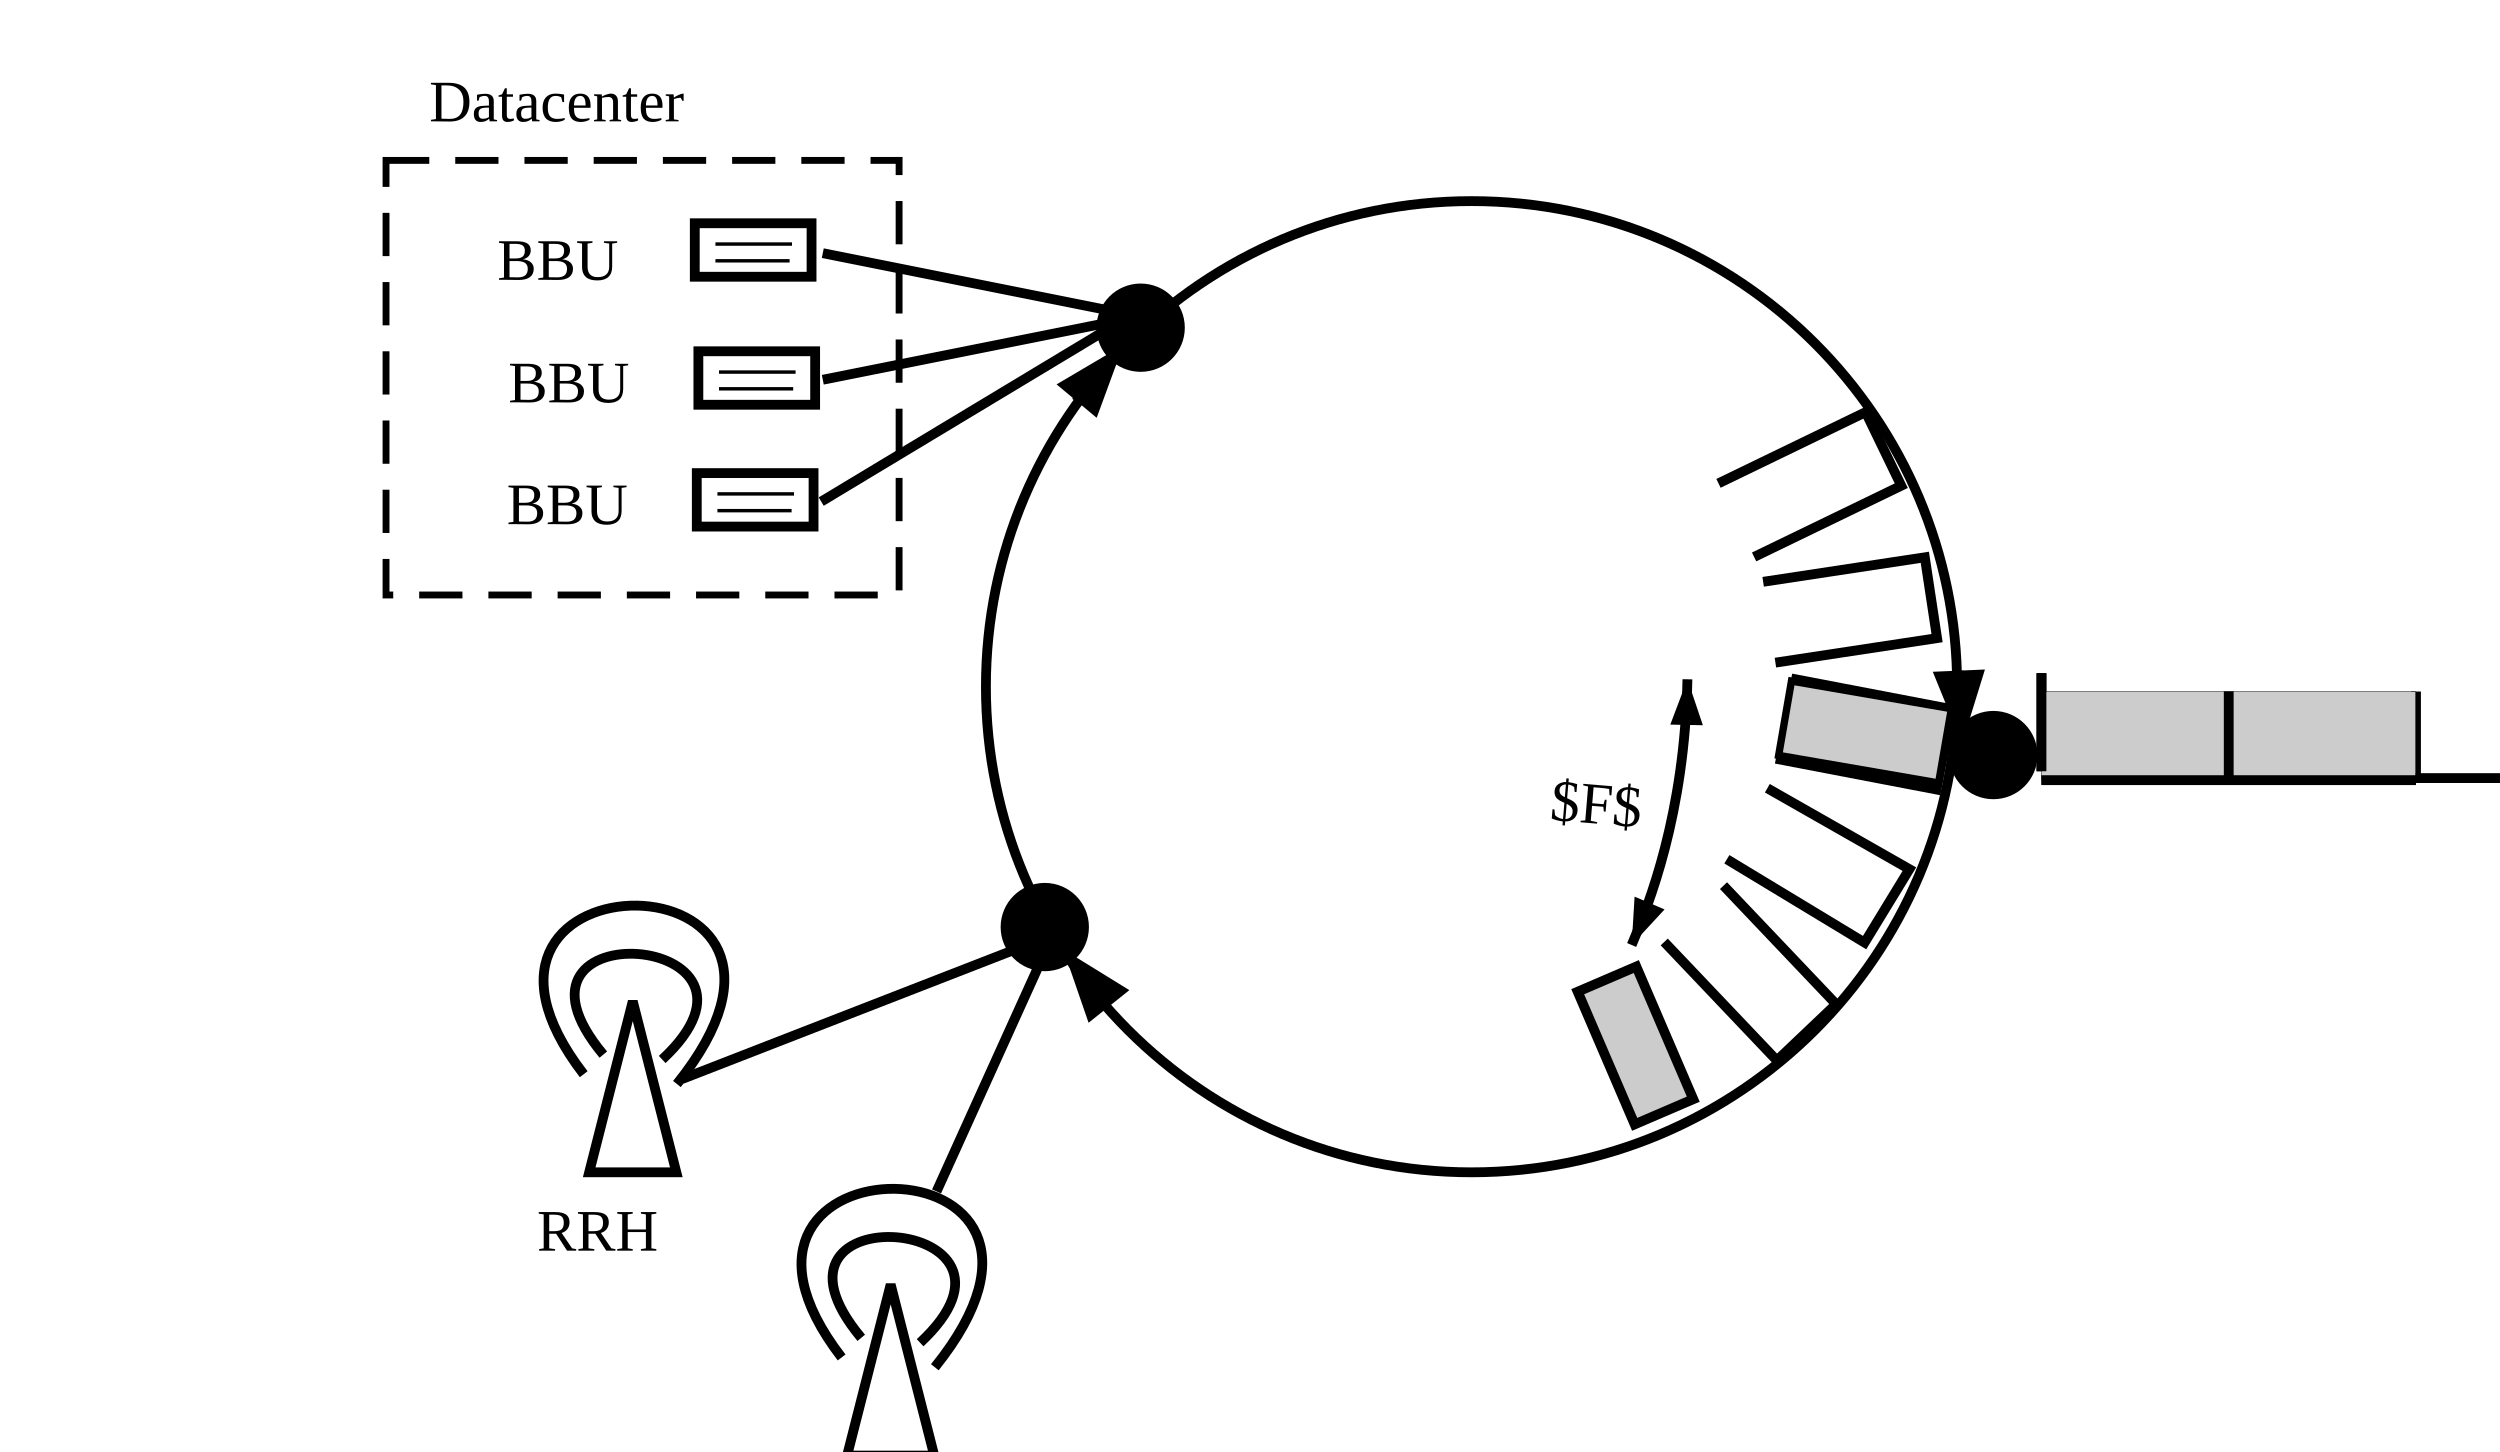
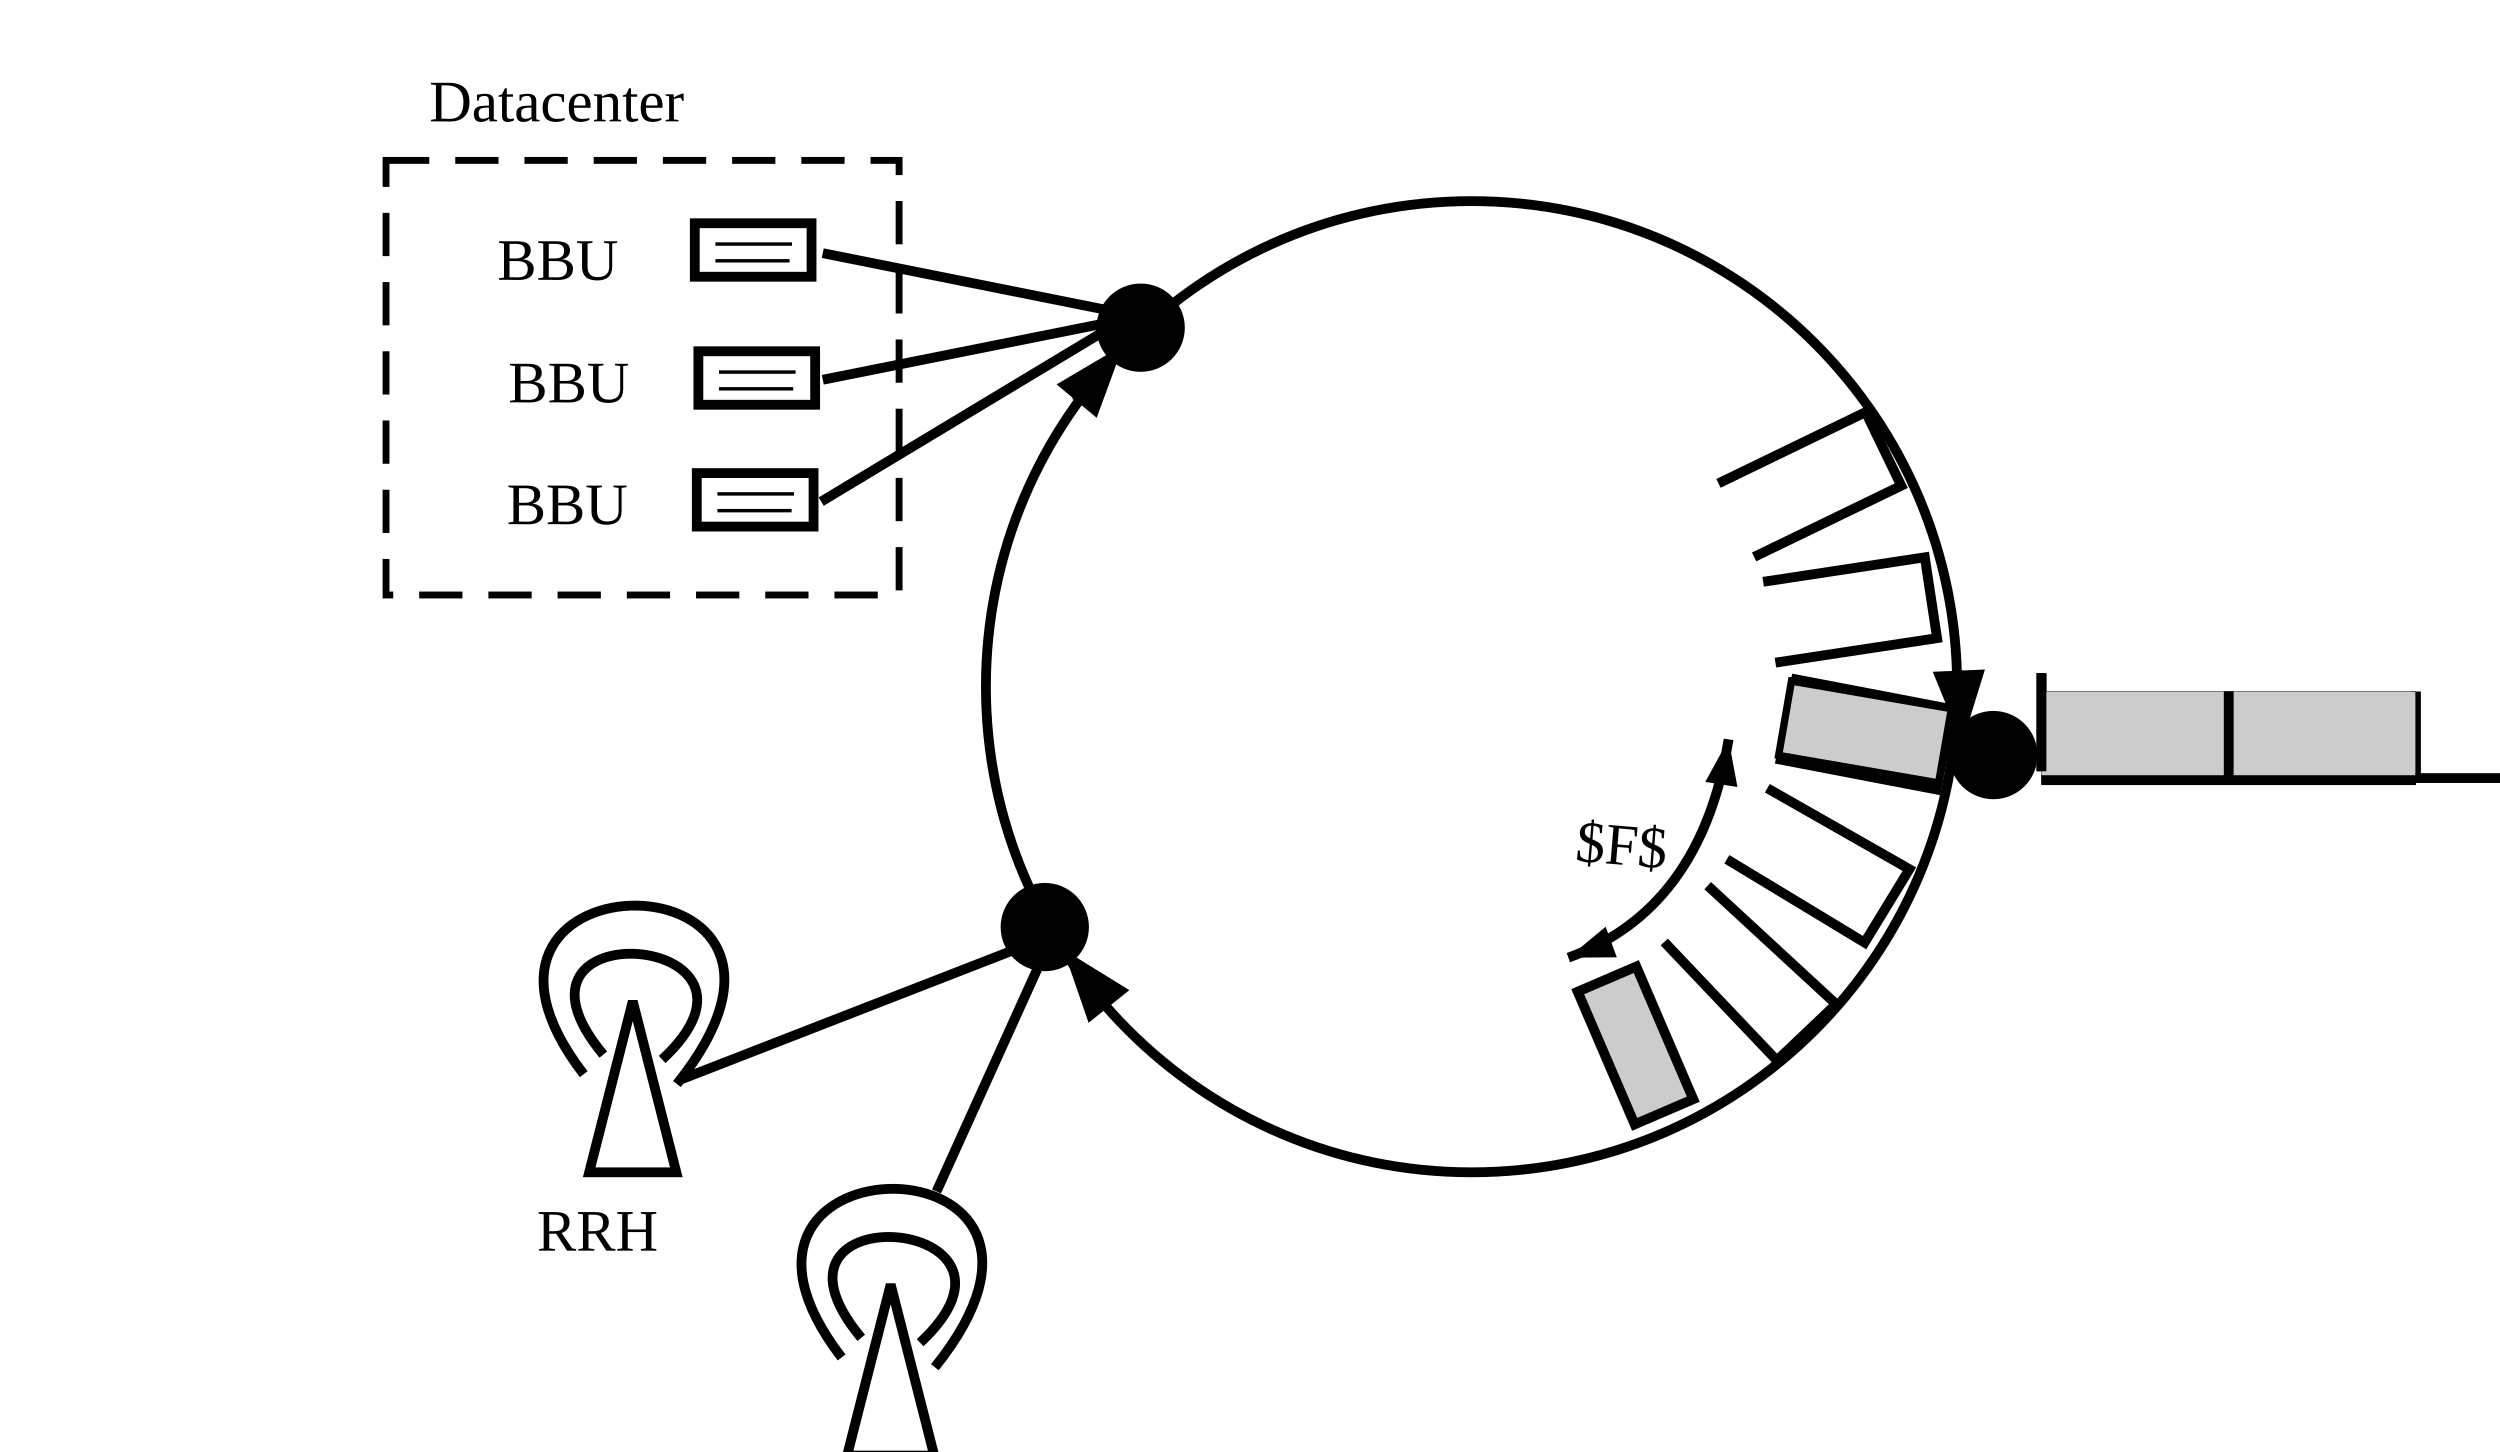
<svg xmlns="http://www.w3.org/2000/svg" xmlns:ns1="http://latexdraw.sourceforge.net/namespaces/latexdraw" version="1.1" baseProfile="full">
  <g>
-     <g ns1:type="circle" id="id59241132">
+     <g ns1:type="circle" id="id1800935019">
      <circle cx="300.0" cy="140.0" r="99.0" ns1:borderPos="outer" stroke-width="2.0" stroke="black" fill="none" />
    </g>
-     <g ns1:type="circle" id="id909219700">
+     <g ns1:type="circle" id="id767542090">
      <circle cx="213.0" cy="189.0" r="8.0" ns1:borderPos="outer" stroke-width="2.0" stroke="black" fill="black" />
    </g>
-     <g ns1:type="circle" id="id994176151">
+     <g ns1:type="circle" id="id1231970392">
      <circle cx="232.548" cy="66.806" r="8.0" ns1:borderPos="outer" stroke-width="2.0" stroke="black" fill="black" />
    </g>
-     <g ns1:type="circle" id="id1940667992">
+     <g ns1:type="circle" id="id1855569234">
      <circle cx="406.387" cy="153.935" r="8.0" ns1:borderPos="outer" stroke-width="2.0" stroke="black" fill="black" />
    </g>
-     <g ns1:type="joinedLines" id="id1283218563">
+     <g ns1:type="joinedLines" id="id1077681557">
      <polyline points="139.0,220.0 211.0,192.0 211.0,192.0 " stroke-width="2.0" stroke="black" fill="none" ns1:rotationAngle="0.0" />
    </g>
-     <g ns1:type="triangle" id="id2043842995" ns1:points="119.0 200.0 139.0 200.0 139.0 240.0 139.0 240.0">
+     <g ns1:type="triangle" id="id581171545" ns1:points="119.0 200.0 139.0 200.0 139.0 240.0 139.0 240.0">
      <polygon points="129.0,204.123 137.882,239.0 120.118,239.0" ns1:borderPos="outer" stroke-width="2.0" stroke="black" fill="none" />
    </g>
-     <g ns1:type="bezierCurve" id="id1141599749">
+     <g ns1:type="bezierCurve" id="id778361873">
      <path d="M 123.0 215.0 C 98.0 185.0 163.0 190.0 135.0 216.0 " stroke-width="2.0" stroke="black" fill="none" ns1:rotationAngle="0.0" />
    </g>
-     <g ns1:type="bezierCurve" id="id1200837808">
+     <g ns1:type="bezierCurve" id="id258423564">
      <path d="M 138.0 221.0 C 176.9 172.667 83.6 173.0 119.0 219.0 " stroke-width="2.0" stroke="black" fill="none" ns1:rotationAngle="0.0" />
    </g>
-     <g ns1:type="text" id="id192697300" fill="black" ns1:position="bl">
+     <g ns1:type="text" id="id94402464" fill="black" ns1:position="bl">
      <text x="109.484" y="254.968">RRH</text>
    </g>
-     <g ns1:type="text" id="id291126655" fill="black" ns1:position="bl">
+     <g ns1:type="text" id="id1830879812" fill="black" ns1:position="bl">
      <text x="87.516" y="24.742">Datacenter</text>
    </g>
-     <g ns1:type="joinedLines" id="id531511059">
+     <g ns1:type="joinedLines" id="id1567442592">
      <polyline points="416.194,137.235 416.194,157.235 " stroke-width="2.0" stroke="black" ns1:rotationAngle="0.0" />
    </g>
-     <g ns1:type="joinedLines" id="id779012535">
+     <g ns1:type="joinedLines" id="id616174716">
      <polyline points="454.372,140.981 454.372,159.046 " stroke-width="2.0" stroke="black" ns1:rotationAngle="0.0" />
    </g>
-     <g ns1:type="joinedLines" id="id15142063">
+     <g ns1:type="joinedLines" id="id1979909958">
      <polyline points="492.55,140.981 492.55,159.046 " stroke-width="2.0" stroke="black" ns1:rotationAngle="0.0" />
    </g>
-     <g ns1:type="joinedLines" id="id1984139621">
+     <g ns1:type="joinedLines" id="id1749829815">
      <polyline points="416.194,159.046 492.55,159.046 " stroke-width="2.0" stroke="black" ns1:rotationAngle="0.0" />
    </g>
-     <g ns1:type="triangle" id="id1572017327" ns1:points="559.3303436411393 139.81566820276453 578.4193548387098 139.81566820276453 578.4193548387098 175.94470046082915 578.4193548387098 175.94470046082915">
+     <g ns1:type="triangle" id="id660232986" ns1:points="559.3303436411393 139.81566820276453 578.4193548387098 139.81566820276453 578.4193548387098 175.94470046082915 578.4193548387098 175.94470046082915">
      <polygon points="568.875,143.731 577.288,174.945 560.461,174.945" ns1:borderPos="outer" stroke-width="2.0" stroke="black" fill="none" />
    </g>
-     <g ns1:type="bezierCurve" id="id1609733485">
+     <g ns1:type="bezierCurve" id="id1012714040">
      <path d="M 563.148 153.364 C 539.287 126.267 601.326 130.783 574.602 154.267 " stroke-width="2.0" stroke="black" fill="none" ns1:rotationAngle="0.0" />
    </g>
-     <g ns1:type="bezierCurve" id="id821318631">
+     <g ns1:type="bezierCurve" id="id1793532950">
      <path d="M 577.465 158.783 C 614.593 115.127 525.543 115.429 559.33 156.977 " stroke-width="2.0" stroke="black" fill="none" ns1:rotationAngle="0.0" />
    </g>
-     <g ns1:type="rectangle" id="id334652325">
+     <g ns1:type="rectangle" id="id2140003698">
      <rect x="416.244" y="141.031" width="38.078" height="17.965" ns1:borderPos="outer" stroke-width="0.1" stroke="black" fill="#cccccc" />
    </g>
-     <g ns1:type="rectangle" id="id1913131699">
+     <g ns1:type="rectangle" id="id853866572">
      <rect x="454.422" y="141.031" width="38.078" height="17.965" ns1:borderPos="outer" stroke-width="0.1" stroke="black" fill="#cccccc" />
    </g>
-     <g ns1:type="joinedLines" id="id2033521182">
+     <g ns1:type="joinedLines" id="id1347282549">
      <polyline points="416.194,137.235 416.194,157.235 " stroke-width="2.0" stroke="black" ns1:rotationAngle="0.0" />
    </g>
-     <g ns1:type="joinedLines" id="id2109681670">
+     <g ns1:type="joinedLines" id="id567651443">
      <polyline points="454.372,140.981 454.372,159.046 " stroke-width="2.0" stroke="black" ns1:rotationAngle="0.0" />
    </g>
-     <g ns1:type="joinedLines" id="id15931223">
+     <g ns1:type="joinedLines" id="id160609000">
      <polyline points="416.194,159.046 492.55,159.046 " stroke-width="2.0" stroke="black" ns1:rotationAngle="0.0" />
    </g>
-     <g ns1:type="text" id="id567859658" fill="black" ns1:position="bl" transform="rotate(4.77472) translate(12.81289 -26.86835)">
-       <text x="315.822" y="167.098">$F$ </text>
+     <g ns1:type="text" id="id724735032" fill="black" ns1:position="bl" transform="rotate(4.77472) translate(13.49311 -27.32707)">
+       <text x="320.984" y="175.485">$F$ </text>
    </g>
-     <g ns1:type="joinedLines" id="id956902153">
+     <g ns1:type="joinedLines" id="id925591108">
      <polyline points="365.181,138.316 397.919,144.59 394.782,160.959 362.044,154.685 " stroke-width="2.0" stroke="black" fill="none" ns1:rotationAngle="0.0" />
    </g>
-     <g ns1:type="joinedLines" id="id1683614436">
+     <g ns1:type="joinedLines" id="id1867954368">
      <polyline points="359.455,118.613 392.411,113.614 394.91,130.092 361.954,135.091 " stroke-width="2.0" stroke="black" fill="none" ns1:rotationAngle="0.0" />
    </g>
-     <g ns1:type="joinedLines" id="id1929988899">
+     <g ns1:type="joinedLines" id="id1007630155">
      <polyline points="360.307,160.698 389.269,177.2 380.134,192.169 352.056,175.179 " stroke-width="2.0" stroke="black" fill="none" ns1:rotationAngle="0.0" />
    </g>
-     <g ns1:type="joinedLines" id="id760225513">
-       <polyline points="351.367,180.557 374.33,204.72 362.249,216.201 339.286,192.039 " stroke-width="2.0" stroke="black" fill="none" ns1:rotationAngle="0.0" />
+     <g ns1:type="joinedLines" id="id135720805">
+       <polyline points="348.141,180.557 374.33,204.72 362.249,216.201 339.286,192.039 " stroke-width="2.0" stroke="black" fill="none" ns1:rotationAngle="0.0" />
    </g>
-     <g ns1:type="joinedLines" id="id1419308472">
+     <g ns1:type="joinedLines" id="id1309482792">
      <polyline points="350.347,98.541 380.349,84.015 387.611,99.016 357.609,113.542 " stroke-width="2.0" stroke="black" fill="none" ns1:rotationAngle="0.0" />
    </g>
-     <g ns1:type="rectangle" id="id1369390621" transform="rotate(9.79362) translate(19.84439 -66.85044)">
+     <g ns1:type="rectangle" id="id1172170929" transform="rotate(9.79362) translate(19.84439 -66.85044)">
      <rect x="363.679" y="141.555" width="33.085" height="15.366" ns1:borderPos="outer" stroke-width="1.5" stroke="black" fill="#cccccc" />
    </g>
-     <g ns1:type="rectangle" id="id544326652" transform="rotate(66.75625) translate(-6.006735 -435.3846)">
+     <g ns1:type="rectangle" id="id112483678" transform="rotate(66.75625) translate(-6.006735 -435.3846)">
      <rect x="318.711" y="206.634" width="29.429" height="13.0" ns1:borderPos="outer" stroke-width="2.0" stroke="black" fill="#cccccc" />
    </g>
-     <g ns1:type="bezierCurve" id="id1099070486">
-       <path d="M 344.016 138.488 C 343.506 166.003 336.125 184.51 332.647 192.66 " stroke-width="2.0" stroke="black" fill="none" ns1:rotationAngle="0.0" marker-start="url(#arrow0-1099070486)" marker-end="url(#arrow1-1099070486)" />
+     <g ns1:type="bezierCurve" id="id744693004">
+       <path d="M 352.403 150.746 C 347.737 179.982 332.201 190.694 319.744 195.241 " stroke-width="2.0" stroke="black" fill="none" ns1:rotationAngle="0.0" marker-start="url(#arrow0-744693004)" marker-end="url(#arrow1-744693004)" />
    </g>
-     <g ns1:type="joinedLines" id="id1815320289">
+     <g ns1:type="joinedLines" id="id536428908">
      <polyline points="492.488,158.629 554.065,158.629 554.065,158.629 " stroke-width="2.0" stroke="black" fill="none" ns1:rotationAngle="0.0" />
    </g>
-     <g ns1:type="joinedLines" id="id923750797">
+     <g ns1:type="joinedLines" id="id573997801">
      <polyline points="232.258,64.516 167.742,77.419 " stroke-width="2.0" stroke="black" ns1:rotationAngle="0.0" />
    </g>
-     <g ns1:type="joinedLines" id="id1334767934">
+     <g ns1:type="joinedLines" id="id1369126103">
      <polyline points="232.258,64.516 167.742,51.613 " stroke-width="2.0" stroke="black" ns1:rotationAngle="0.0" />
    </g>
-     <g ns1:type="rectangle" id="id419040222">
+     <g ns1:type="rectangle" id="id449466687">
      <rect x="141.645" y="45.516" width="23.806" height="10.903" ns1:borderPos="outer" stroke-width="2.0" stroke="black" fill="none" />
    </g>
-     <g ns1:type="joinedLines" id="id1211274189">
+     <g ns1:type="joinedLines" id="id1905850250">
      <polyline points="161.463,49.756 145.854,49.756 " stroke-width="0.7" stroke="black" ns1:rotationAngle="0.0" />
    </g>
-     <g ns1:type="joinedLines" id="id1883563004">
+     <g ns1:type="joinedLines" id="id1481868036">
      <polyline points="145.854,53.171 160.976,53.171 " stroke-width="0.7" stroke="black" ns1:rotationAngle="0.0" />
    </g>
-     <g ns1:type="rectangle" id="id813360819">
+     <g ns1:type="rectangle" id="id2108688842">
      <rect x="142.377" y="71.614" width="23.806" height="10.903" ns1:borderPos="outer" stroke-width="2.0" stroke="black" fill="none" />
    </g>
-     <g ns1:type="joinedLines" id="id444406906">
+     <g ns1:type="joinedLines" id="id1793612845">
      <polyline points="162.195,75.854 146.585,75.854 " stroke-width="0.7" stroke="black" ns1:rotationAngle="0.0" />
    </g>
-     <g ns1:type="joinedLines" id="id1149656213">
+     <g ns1:type="joinedLines" id="id1217058266">
      <polyline points="146.585,79.268 161.707,79.268 " stroke-width="0.7" stroke="black" ns1:rotationAngle="0.0" />
    </g>
-     <g ns1:type="text" id="id553808876" fill="black" ns1:position="bl">
+     <g ns1:type="text" id="id218432221" fill="black" ns1:position="bl">
      <text x="101.39" y="57.049">BBU</text>
    </g>
-     <g ns1:type="text" id="id508296933" fill="black" ns1:position="bl">
+     <g ns1:type="text" id="id1832191001" fill="black" ns1:position="bl">
      <text x="103.634" y="82.024">BBU</text>
    </g>
-     <g ns1:type="rectangle" id="id1207711841">
+     <g ns1:type="rectangle" id="id848081306">
      <rect x="78.7" y="32.7" width="104.6" height="88.6" ns1:borderPos="outer" stroke-width="1.4" stroke="black" fill="none" stroke-dasharray="8.819, 5.292" />
    </g>
-     <g ns1:type="joinedLines" id="id363340527">
-       <polyline points="216.774,193.548 224.516,203.226 " stroke-width="2.0" stroke="black" ns1:rotationAngle="0.0" marker-start="url(#arrow0-363340527)" />
+     <g ns1:type="joinedLines" id="id2113590427">
+       <polyline points="216.774,193.548 224.516,203.226 " stroke-width="2.0" stroke="black" ns1:rotationAngle="0.0" marker-start="url(#arrow0-2113590427)" />
    </g>
-     <g ns1:type="joinedLines" id="id1925992370">
-       <polyline points="229.032,70.323 219.355,81.935 " stroke-width="2.0" stroke="black" ns1:rotationAngle="0.0" marker-start="url(#arrow0-1925992370)" />
+     <g ns1:type="joinedLines" id="id1870492687">
+       <polyline points="229.032,70.323 219.355,81.935 " stroke-width="2.0" stroke="black" ns1:rotationAngle="0.0" marker-start="url(#arrow0-1870492687)" />
    </g>
-     <g ns1:type="joinedLines" id="id1324327385">
-       <polyline points="400,151.613 399.355,136.774 " stroke-width="2.0" stroke="black" ns1:rotationAngle="0.0" marker-start="url(#arrow0-1324327385)" />
+     <g ns1:type="joinedLines" id="id16829803">
+       <polyline points="400,151.613 399.355,136.774 " stroke-width="2.0" stroke="black" ns1:rotationAngle="0.0" marker-start="url(#arrow0-16829803)" />
    </g>
-     <g ns1:type="joinedLines" id="id548819984">
+     <g ns1:type="joinedLines" id="id1837905433">
      <polyline points="190.935,242.903 213.258,193.613 215.194,192.323 " stroke-width="2.0" stroke="black" fill="none" ns1:rotationAngle="0.0" />
    </g>
-     <g ns1:type="triangle" id="id736182587" ns1:points="171.58064516129025 257.741935483871 191.58064516129025 257.741935483871 191.58064516129025 297.741935483871 191.58064516129025 297.741935483871">
+     <g ns1:type="triangle" id="id1824944795" ns1:points="171.58064516129025 257.741935483871 191.58064516129025 257.741935483871 191.58064516129025 297.741935483871 191.58064516129025 297.741935483871">
      <polygon points="181.581,261.865 190.463,296.742 172.699,296.742" ns1:borderPos="outer" stroke-width="2.0" stroke="black" fill="none" />
    </g>
-     <g ns1:type="bezierCurve" id="id806920811">
+     <g ns1:type="bezierCurve" id="id640992894">
      <path d="M 175.581 272.742 C 150.581 242.742 215.581 247.742 187.581 273.742 " stroke-width="2.0" stroke="black" fill="none" ns1:rotationAngle="0.0" />
    </g>
-     <g ns1:type="bezierCurve" id="id397444650">
+     <g ns1:type="bezierCurve" id="id1185192621">
      <path d="M 190.581 278.742 C 229.481 230.409 136.181 230.742 171.581 276.742 " stroke-width="2.0" stroke="black" fill="none" ns1:rotationAngle="0.0" />
    </g>
-     <g ns1:type="text" id="id1514073748" fill="black" ns1:position="bl">
+     <g ns1:type="text" id="id508914993" fill="black" ns1:position="bl">
      <text x="162.065" y="312.71">RRH</text>
    </g>
-     <g ns1:type="joinedLines" id="id1002177596">
+     <g ns1:type="joinedLines" id="id2085023140">
      <polyline points="227.419,66.129 167.419,102.258 " stroke-width="2.0" stroke="black" ns1:rotationAngle="0.0" />
    </g>
-     <g ns1:type="rectangle" id="id1600555088">
+     <g ns1:type="rectangle" id="id1161722232">
      <rect x="142.054" y="96.452" width="23.806" height="10.903" ns1:borderPos="outer" stroke-width="2.0" stroke="black" fill="none" />
    </g>
-     <g ns1:type="joinedLines" id="id303180087">
+     <g ns1:type="joinedLines" id="id1003966580">
      <polyline points="161.873,100.692 146.263,100.692 " stroke-width="0.7" stroke="black" ns1:rotationAngle="0.0" />
    </g>
-     <g ns1:type="joinedLines" id="id486207901">
+     <g ns1:type="joinedLines" id="id557689948">
      <polyline points="146.263,104.107 161.385,104.107 " stroke-width="0.7" stroke="black" ns1:rotationAngle="0.0" />
    </g>
-     <g ns1:type="text" id="id765899795" fill="black" ns1:position="bl">
+     <g ns1:type="text" id="id224335022" fill="black" ns1:position="bl">
      <text x="103.312" y="106.863">BBU</text>
    </g>
  </g>
  <defs>
-     <marker overflow="visible" orient="auto" id="arrow0-1099070486">
+     <marker overflow="visible" orient="auto" id="arrow0-744693004">
      <path d="M 0.0 0.0 L 4.652 1.661 L 4.652 0.0 L 4.652 -1.661 z " ns1:arrSizeNum="2.0" fill="black" />
    </marker>
-     <marker overflow="visible" orient="auto" id="arrow1-1099070486">
+     <marker overflow="visible" orient="auto" id="arrow1-744693004">
      <path d="M 0.0 0.0 L -4.652 1.661 L -4.652 0.0 L -4.652 -1.661 z " ns1:arrSizeNum="2.0" fill="black" />
    </marker>
-     <marker overflow="visible" orient="auto" id="arrow0-363340527">
+     <marker overflow="visible" orient="auto" id="arrow0-2113590427">
      <path d="M 0.0 0.0 L 7.452 2.661 L 7.452 0.0 L 7.452 -2.661 z " ns1:arrSizeNum="4.0" fill="black" />
    </marker>
-     <marker overflow="visible" orient="auto" id="arrow0-1925992370">
+     <marker overflow="visible" orient="auto" id="arrow0-1870492687">
      <path d="M 0.0 0.0 L 7.452 2.661 L 7.452 0.0 L 7.452 -2.661 z " ns1:arrSizeNum="4.0" fill="black" />
    </marker>
-     <marker overflow="visible" orient="auto" id="arrow0-1324327385">
+     <marker overflow="visible" orient="auto" id="arrow0-16829803">
      <path d="M 0.0 0.0 L 7.452 2.661 L 7.452 0.0 L 7.452 -2.661 z " ns1:arrSizeNum="4.0" fill="black" />
    </marker>
  </defs>
</svg>
